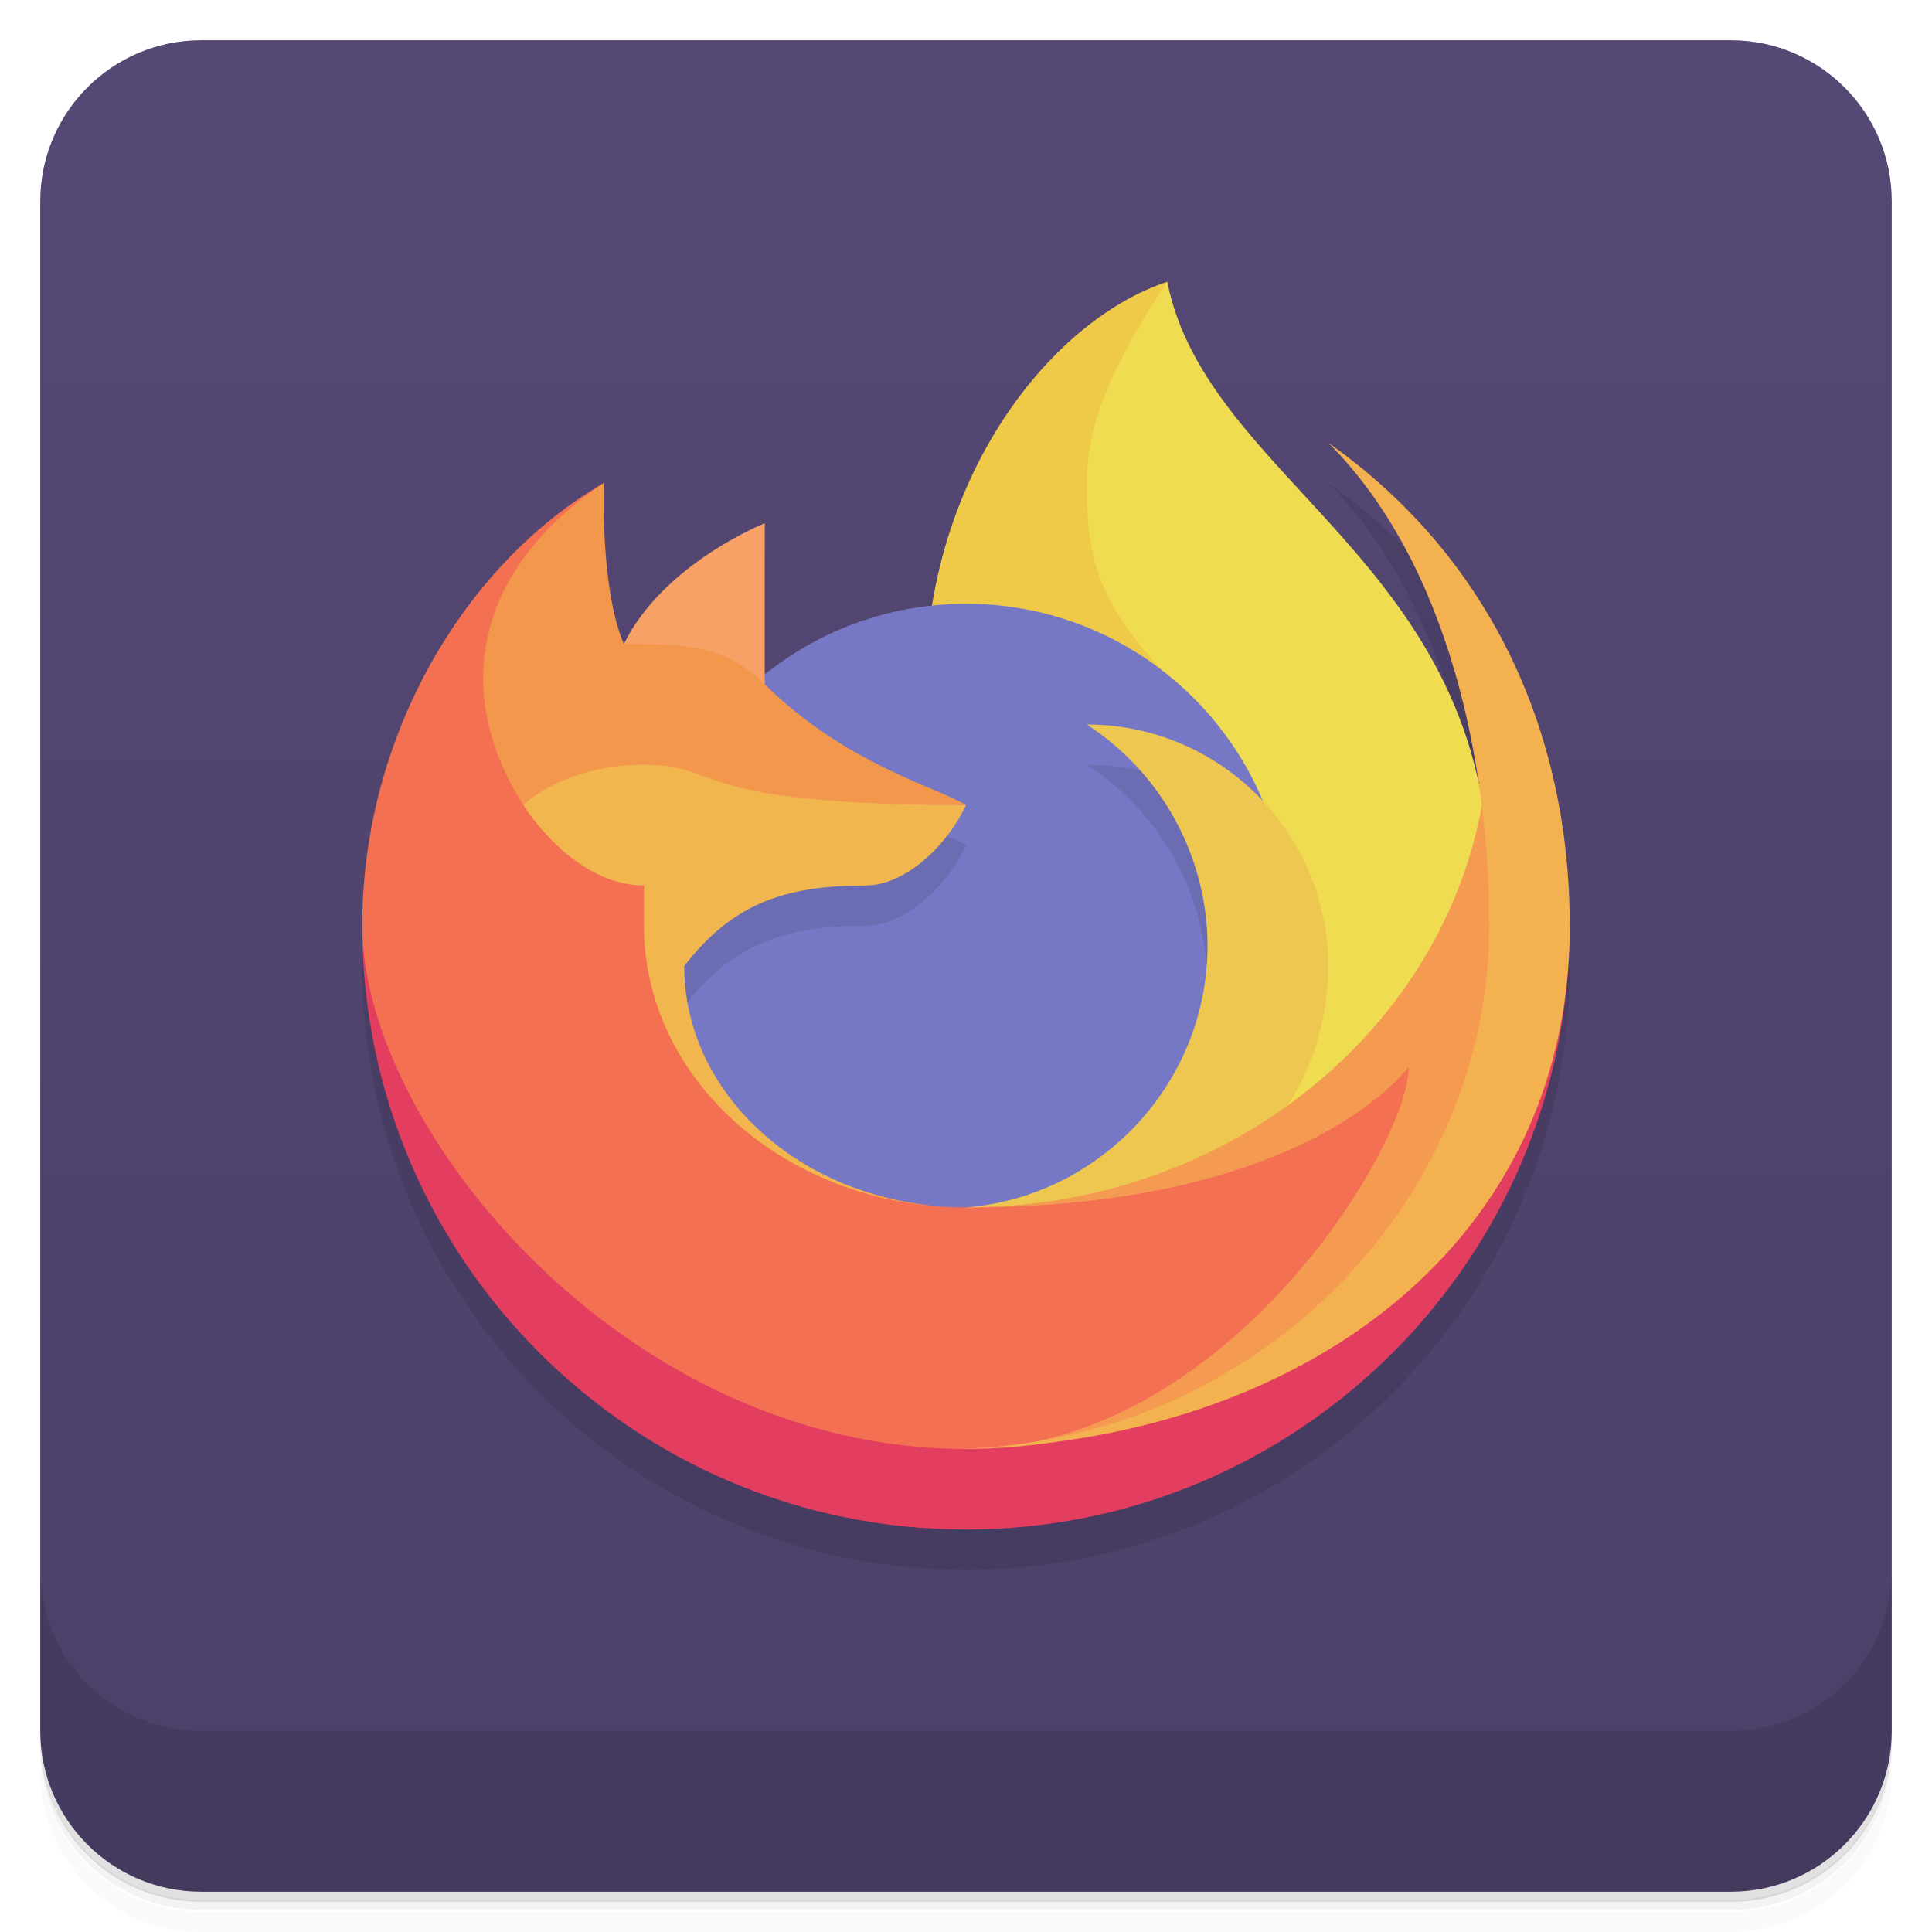
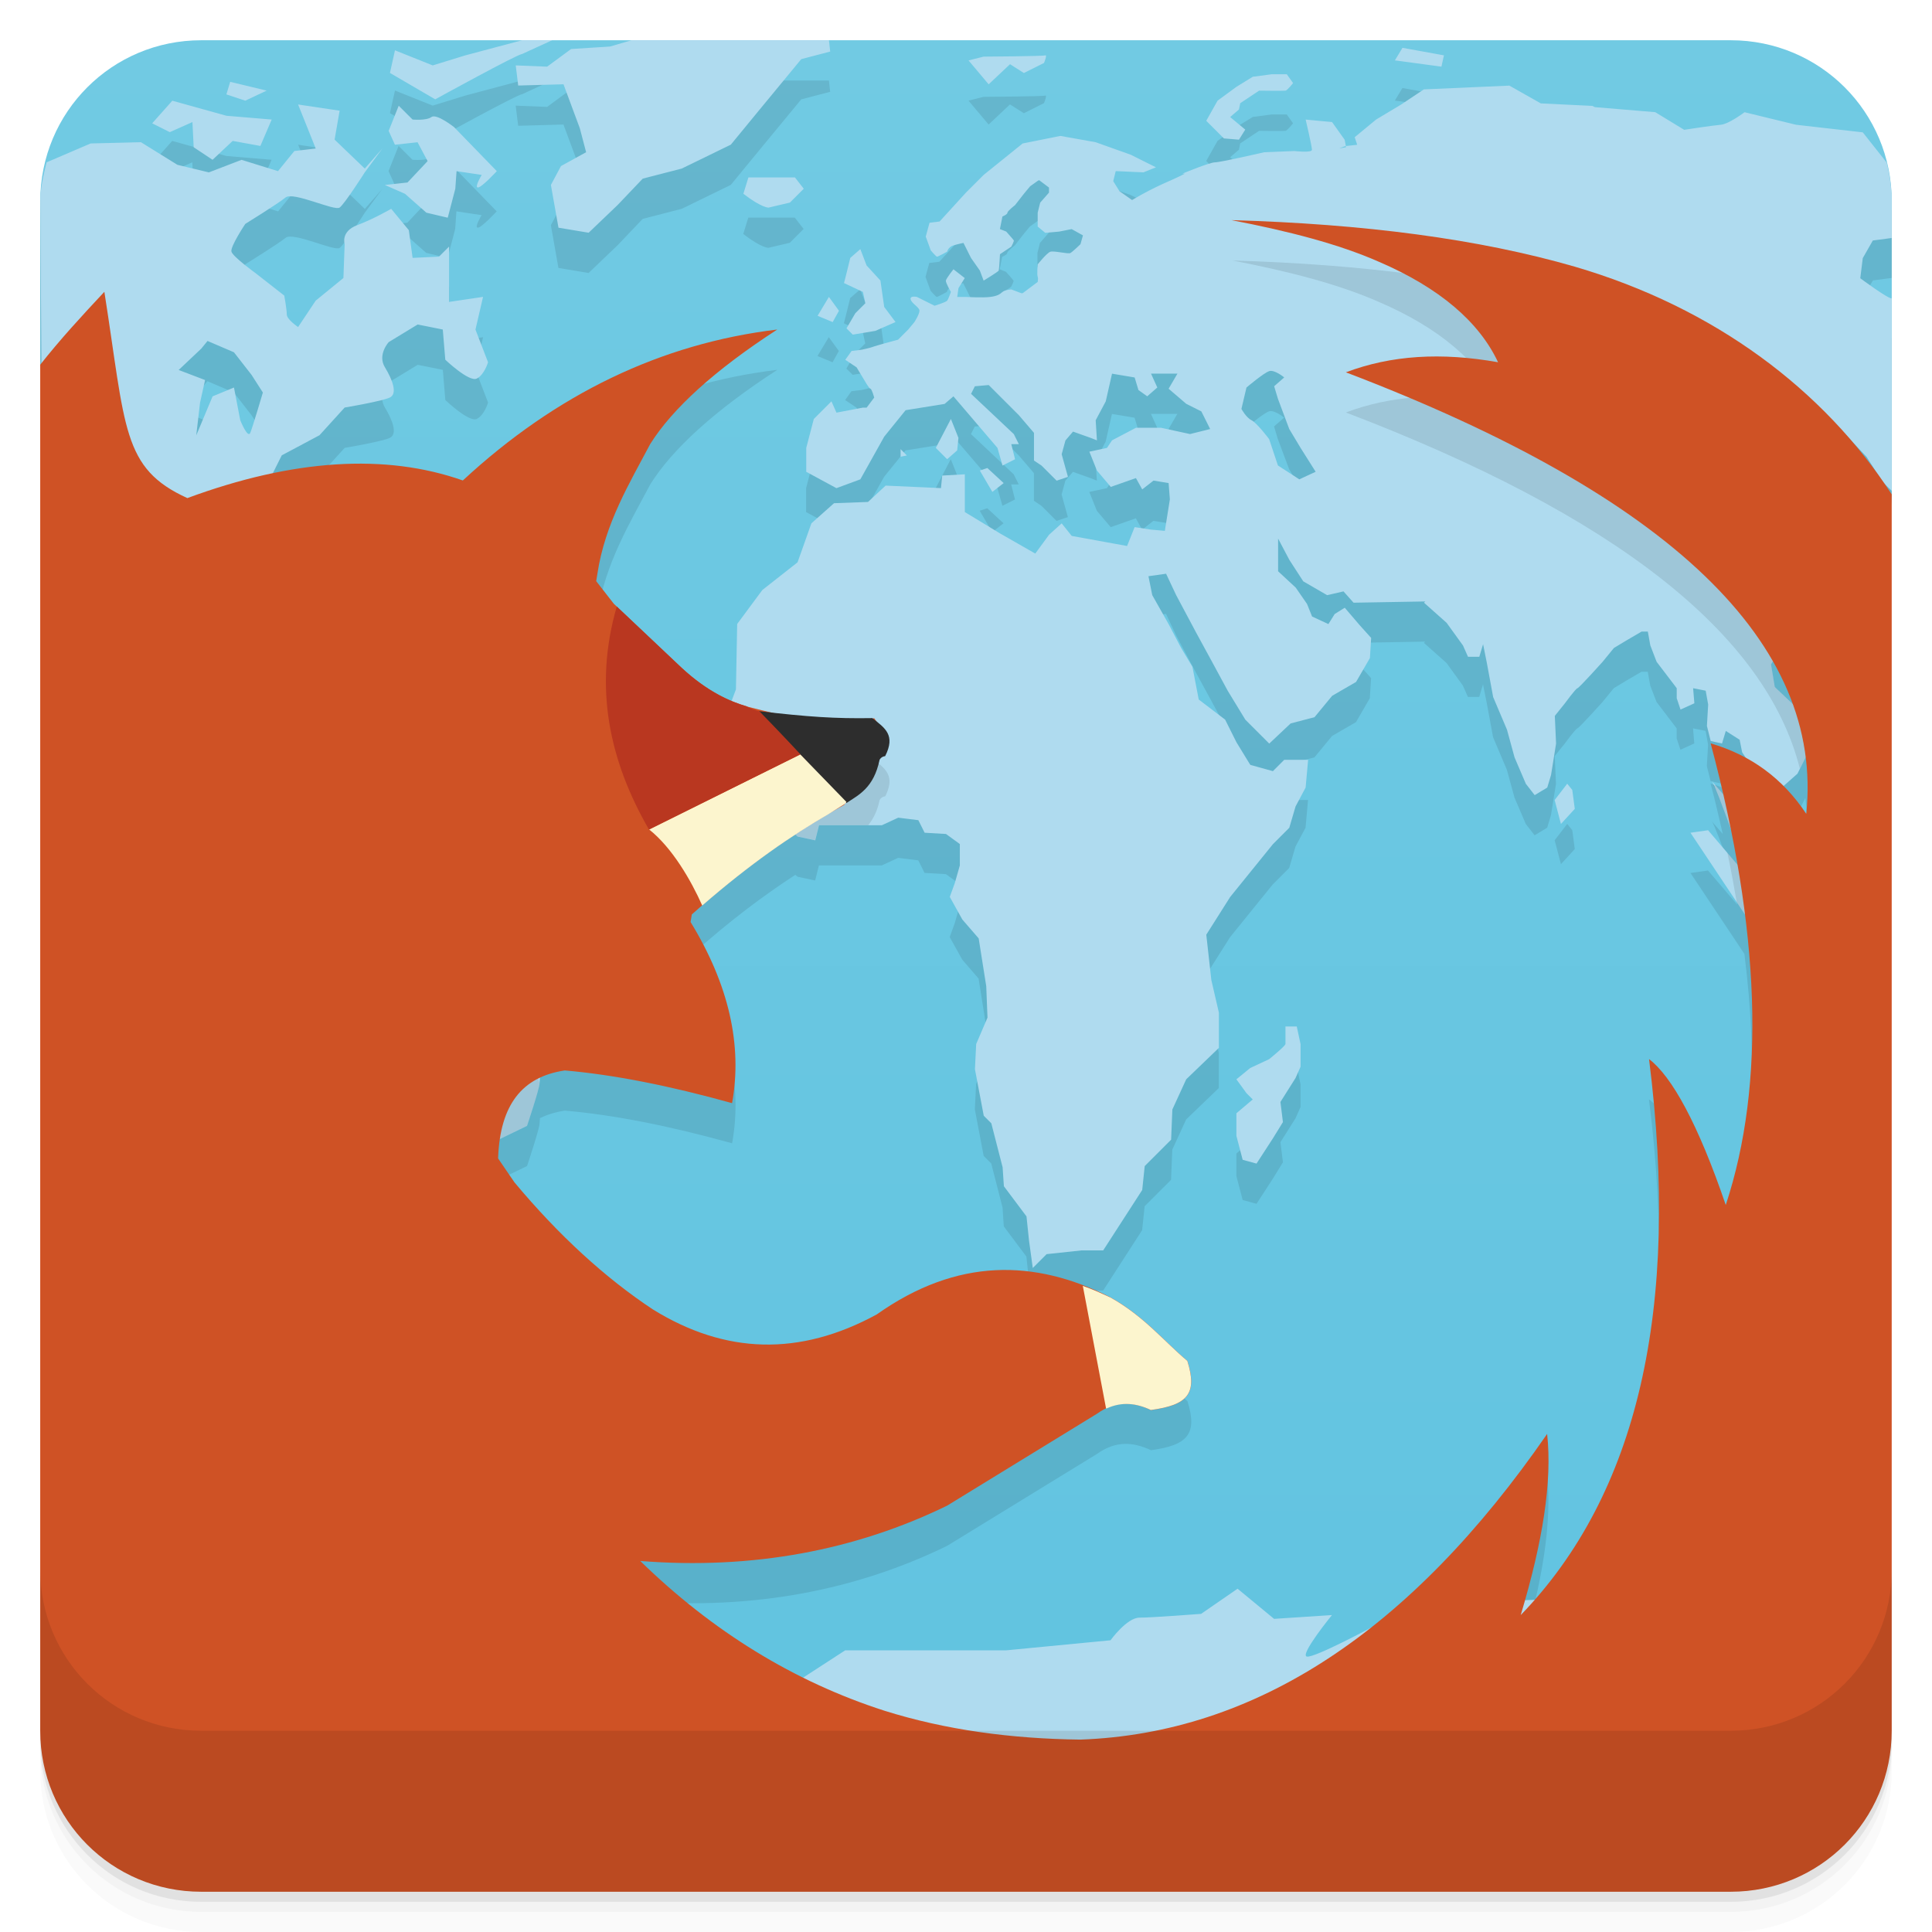
<svg xmlns="http://www.w3.org/2000/svg" version="1.1" viewBox="0 0 48 48">
  <defs>
-     <linearGradient id="bg" x2="0" y1="1" y2="47" gradientUnits="userSpaceOnUse">
-       <stop style="stop-color:#554875" offset="0" />
-       <stop style="stop-color:#4c4068" offset="1" />
+     <linearGradient id="bg" x1="1" x2="47" gradientTransform="rotate(-90 24 24)" gradientUnits="userSpaceOnUse">
+       <stop stop-color="#60c3e0" offset="0" />
+       <stop stop-color="#71cae3" offset="1" />
    </linearGradient>
  </defs>
-   <path d="m1 43v0.25c0 2.22 1.78 4 4 4h38c2.22 0 4-1.78 4-4v-0.25c0 2.22-1.78 4-4 4h-38c-2.22 0-4-1.78-4-4zm0 0.5v0.5c0 2.22 1.78 4 4 4h38c2.22 0 4-1.78 4-4v-0.5c0 2.22-1.78 4-4 4h-38c-2.22 0-4-1.78-4-4z" style="opacity:.02" />
-   <path d="m1 43.2v0.25c0 2.22 1.78 4 4 4h38c2.22 0 4-1.78 4-4v-0.25c0 2.22-1.78 4-4 4h-38c-2.22 0-4-1.78-4-4z" style="opacity:.05" />
-   <path d="m1 43v0.25c0 2.22 1.78 4 4 4h38c2.22 0 4-1.78 4-4v-0.25c0 2.22-1.78 4-4 4h-38c-2.22 0-4-1.78-4-4z" style="opacity:.1" />
-   <rect x="1" y="1" width="46" height="46" rx="4" style="fill:url(#bg)" />
-   <path d="m1 39v4c0 2.22 1.78 4 4 4h38c2.22 0 4-1.78 4-4v-4c0 2.22-1.78 4-4 4h-38c-2.22 0-4-1.78-4-4z" style="opacity:.1" />
-   <path d="m15.5 17c-0.59-1.36-0.5-4-0.5-4-3.45 2-6 6.28-6 11-1.27e-4 8.28 6.72 15 15 15s15-6.72 15-15c-1.31e-4 -4.87-2.02-9.19-6-12 2.11 2.11 3.22 5.22 3.7 8.26z" style="opacity:.1" />
-   <path d="m25 12 4-5c1 5 8 7 8 15v5l-14 4z" style="fill:#f0dc51" />
-   <path d="m23 17c0-5 3-9 6-10-1.32 2-2 3.48-2 5 0 2 0.33 3 2 4.8z" style="fill:#efca49" />
-   <path d="m32 23a8 8 0 0 1-8 8 8 8 0 0 1-8-8 8 8 0 0 1 8-8 8 8 0 0 1 8 8z" style="fill:#7778c5" />
-   <path d="m19 13s-2.52 1-3.5 3l1.5 1h2z" style="fill:#f7a166" />
-   <path d="m16 23 1 2c1.2-1.55 2.5-2 4.5-2 1 0 2.04-1 2.5-2-0.183-0.111-0.463-0.231-0.811-0.379zm11-4c1.86 1.2 3 3.29 3 5.5l1.86-3.02c-1.09-1.5-2.86-2.48-4.86-2.48z" style="opacity:.1" />
-   <path d="m27 18c1.86 1.2 3 3.29 3 5.5 4.86e-4 3.38-2.63 6.22-6 6.5l3 1 3.5-2c1.5-1 2.5-2.91 2.5-5 0-3.31-2.69-6-6-6z" style="fill:#eec750" />
-   <path d="m15 12c-3.45 2-6 6.28-6 11 0 6 5 14 15 14 6.4 0 12-10 12-12 0 0-5 5-12 5-2.27 0-4.41-0.986-5.76-2.36-1.12-1.15-2.13-2.73-1.94-4.64l0.699-3-3-2z" style="fill:#f37052" />
-   <path d="m37 18c0 6.63-5.82 12-13 12 8.53 0 11-3.5 11-3.5 0 2-4.6 9.5-11 9.5v1c8.28 0 14-9 14-14z" style="fill:#f59b51" />
-   <path d="m15 12c-3 2-3.9 5-2 8h11c-0.732-0.445-3-1.02-5-3-1-0.996-2-1-3.5-1-0.59-1.36-0.5-4-0.5-4z" style="fill:#f3974c" />
-   <path d="m37.5 23c0 7-6 13-13.5 13-8.5 0-15-8-15-13 0 8.28 6.72 15 15 15s15-6.72 15-15z" style="fill:#e33e5f" />
-   <path d="m16 19c-2 0-3 1-3 1s1.23 2 3 2v1c0 3.65 3.2 6.64 7.27 6.97-3.52-0.313-6.27-2.86-6.27-5.97 1.2-1.55 2.5-2 4.5-2 1 0 2.04-1 2.5-2-7 0-6-1-8-1z" style="fill:#f2b64e" />
-   <path d="m33 11c3 3 4 8 4 12 0 7-6 13-13.5 13 8.28 0 15.5-4.72 15.5-13-3.53e-4 -4.87-2.02-9.19-6-12z" style="fill:#f3b150" />
+   <path d="m5 1c-2.216 0-4 1.784-4 4v4.062l4 35.938 40-2 2-30.717v-7.283c0-2.216-1.784-4-4-4h-38z" style="fill:url(#bg)" />
+   <path d="m16 1.906-0.844 0.25-0.969 0.062-0.594 0.438-0.781-0.031 0.062 0.5 1.125-0.031 0.406 1.094 0.156 0.594-0.625 0.344-0.25 0.469 0.188 1.062 0.75 0.125 0.719-0.688 0.625-0.656 0.969-0.25 1.219-0.594 0.719-0.875 1.031-1.25 0.719-0.188-0.031-0.281h-1.125zm-2.219 0.062-0.812 0.031-1.406 0.375-0.812 0.25-0.938-0.375-0.125 0.562 1.125 0.656s2.045-1.125 2.156-1.125zm21.062 0.219-0.188 0.312 1.156 0.156 0.062-0.281zm-8.875 0.188c-0.056 0.022-1.531 0.031-1.531 0.031l-0.375 0.094 0.5 0.594 0.531-0.5 0.344 0.219 0.5-0.25s0.088-0.21 0.031-0.188zm5.625 0.469-0.469 0.062-0.406 0.25-0.469 0.344-0.281 0.5 0.438 0.438 0.375 0.031 0.156-0.25-0.375-0.312 0.219-0.188 0.031-0.156 0.469-0.312s0.608 0.008 0.656 0 0.188-0.188 0.188-0.188l-0.156-0.219zm-25.875 0.188-0.094 0.312 0.469 0.156 0.531-0.25zm20.062 4.969c0.682-0.731 5.331-3.639 2.34-2.031l-0.312-0.219-0.156-0.25 0.062-0.25 0.688 0.031 0.312-0.125-0.625-0.312-0.875-0.312-0.875-0.156-0.938 0.188-0.969 0.781-0.438 0.438-0.656 0.719-0.25 0.031-0.094 0.344 0.125 0.344s0.134 0.156 0.156 0.156 0.25-0.125 0.25-0.125 0.027-0.118 0.156-0.156c0.13-0.039 0.25-0.062 0.25-0.062l0.188 0.375 0.219 0.312 0.094 0.25s0.364-0.222 0.375-0.25 0.031-0.406 0.031-0.406l0.281-0.188s0.074-0.134 0.062-0.156-0.188-0.219-0.188-0.219l-0.156-0.062 0.062-0.312s0.125-0.05 0.125-0.094 0.188-0.188 0.188-0.188l0.219-0.281 0.156-0.188 0.219-0.156 0.25 0.188v0.125l-0.219 0.25-0.062 0.25v0.344l0.188 0.156 0.344-0.031 0.312-0.062 0.281 0.156-0.062 0.219s-0.194 0.188-0.25 0.219-0.412-0.062-0.5-0.031-0.312 0.312-0.312 0.312-0.024 0.25 0 0.312c0.009 0.025 0.009 0.064 0 0.125l-0.373 0.281h-0.031l-0.25-0.094s-0.155 0.008-0.219 0.062c-0.064 0.055-0.121 0.102-0.312 0.125s-0.562 0-0.594 0h-0.219l0.031-0.219 0.156-0.25-0.281-0.219s-0.18 0.227-0.188 0.281c-8e-3 0.055 0.125 0.281 0.125 0.281s-0.062 0.18-0.094 0.219c-0.032 0.039-0.312 0.125-0.312 0.125l-0.438-0.219s-0.18-0.039-0.156 0.062 0.219 0.195 0.219 0.281-0.125 0.281-0.125 0.281l-0.156 0.188-0.25 0.25-0.344 0.094s-0.249 0.07-0.312 0.094c-0.064 0.023-0.25 0.062-0.25 0.062l-0.25 0.031-0.156 0.219 0.281 0.188 0.188 0.312s0.124 0.219 0.156 0.219 0.094 0.219 0.094 0.219l-0.188 0.25h-0.094l-0.656 0.125-0.125-0.281-0.438 0.438-0.188 0.719v0.594l0.75 0.406 0.594-0.219 0.594-1.062 0.531-0.656 0.969-0.156 0.219-0.188 1.096 1.281 0.125 0.438 0.312-0.156-0.094-0.375h0.188l-0.125-0.25-1.062-1 0.094-0.188 0.344-0.031 0.75 0.75 0.375 0.438v0.688l0.188 0.125 0.375 0.375 0.281-0.094-0.156-0.562 0.094-0.344 0.188-0.219 0.438 0.156 0.156 0.062-0.031-0.5 0.25-0.469 0.156-0.688 0.562 0.094 0.094 0.312 0.219 0.156 0.25-0.219-0.156-0.344h0.656l-0.219 0.375 0.438 0.375 0.375 0.188 0.219 0.438-0.5 0.125-0.719-0.156h-0.625l-0.594 0.312-0.125 0.188-0.438 0.094 0.188 0.469 0.344 0.406 0.625-0.219 0.156 0.281 0.281-0.219 0.375 0.062 0.031 0.406-0.125 0.781-0.344-0.031-0.406-0.062-0.188 0.469-1.375-0.25-0.25-0.312-0.312 0.281-0.344 0.469-0.875-0.5-0.875-0.531v-0.938l-0.562 0.031-0.031 0.312-1.375-0.062-3.062 2.594-0.625 0.844-0.031 1.625-0.107 0.285c-0.357-0.15-0.775-0.391-1.236-0.818l-1.688-1.594-0.438-0.562 0.031-0.188c0.188-1.25 0.809-2.265 1.312-3.219 0.548-0.874 1.6-1.836 3.156-2.844-2.885 0.346-5.491 1.601-7.812 3.75-1.385-0.488-2.968-0.542-4.725-0.176l0.225-0.447 0.938-0.5 0.625-0.688s0.934-0.156 1.125-0.25 0.066-0.438-0.125-0.75 0.094-0.625 0.094-0.625l0.719-0.438 0.625 0.125 0.062 0.75s0.59 0.562 0.781 0.469 0.281-0.406 0.281-0.406l-0.312-0.812 0.188-0.812-0.844 0.125v-1.375l-0.25 0.25-0.656 0.031-0.094-0.688-0.438-0.531s-0.429 0.25-0.844 0.406-0.312 0.469-0.312 0.469l-0.031 0.844-0.688 0.562-0.438 0.656s-0.281-0.188-0.281-0.312-0.062-0.469-0.062-0.469l-0.719-0.562s-0.562-0.406-0.594-0.531 0.344-0.688 0.344-0.688 0.809-0.5 1-0.656 1.216 0.344 1.344 0.25c0.128-0.094 0.625-0.875 0.625-0.875l0.438-0.594-0.438 0.5-0.75-0.719 0.125-0.719-1.031-0.156 0.438 1.094-0.531 0.062-0.406 0.5-0.906-0.281-0.812 0.312-0.781-0.188-0.906-0.562-1.25 0.031-1.094 0.469-0.152-0.061c-7.34e-5 0.01-0.004 0.019-0.004 0.029v4.062l4 35.938 10.904-5.221c2.806 0.222 5.367-0.273 7.625-1.375l3.719-2.281c0.469-0.336 0.904-0.301 1.344-0.094 0.909-0.124 1.163-0.399 0.906-1.219-0.578-0.484-1.088-1.129-1.938-1.594-1.853-0.929-3.776-0.98-5.781 0.438-1.922 1.047-3.764 0.987-5.562-0.125-1.181-0.781-2.341-1.842-3.438-3.156l-0.406-0.594v-0.031c0.007-0.16 0.022-0.311 0.043-0.453l0.674-0.326s0.312-0.93 0.312-1.062c0-0.011 0.007-0.101 0.008-0.129 0.183-0.087 0.386-0.151 0.619-0.186 1.21 0.104 2.595 0.378 4.156 0.812 0.262-1.442-0.083-2.949-1.031-4.5l0.031-0.188c0.955-0.853 1.791-1.474 2.57-1.982l0.055 0.047 0.438 0.094 0.094-0.375h1.562l0.406-0.188 0.5 0.062 0.156 0.312 0.531 0.031 0.344 0.25v0.531l-0.125 0.438-0.125 0.344 0.312 0.562 0.406 0.469 0.188 1.188 0.031 0.781-0.281 0.656-0.031 0.625 0.219 1.156 0.188 0.188 0.281 1.094 0.031 0.469 0.562 0.75 0.062 0.594 0.094 0.688 0.344-0.344 0.875-0.094h0.531l0.969-1.5 0.062-0.594 0.656-0.656 0.031-0.75 0.344-0.75 0.812-0.781v-0.875l-0.188-0.812-0.125-1.125 0.594-0.938 1.062-1.312 0.406-0.406 0.156-0.531 0.25-0.469 0.062-0.688h-0.594l-0.281 0.281-0.562-0.156-0.344-0.562-0.281-0.562-0.656-0.5-0.156-0.812-0.281-0.469-0.312-0.594-0.406-0.719-0.094-0.469 0.438-0.062 0.25 0.531 0.5 0.938 0.375 0.688 0.406 0.75 0.438 0.719 0.594 0.594 0.531-0.5 0.594-0.156 0.438-0.531 0.594-0.344 0.344-0.594 0.031-0.5-0.281-0.312-0.375-0.438-0.25 0.156-0.156 0.25-0.406-0.188-0.125-0.312-0.281-0.406-0.438-0.406v-0.812l0.281 0.531 0.344 0.531 0.594 0.344 0.406-0.094 0.25 0.281 1.781-0.031-0.031 0.031 0.562 0.5 0.406 0.562 0.125 0.281h0.281l0.094-0.312 0.094 0.469 0.156 0.844 0.344 0.812 0.188 0.688 0.281 0.656 0.219 0.281 0.312-0.188 0.094-0.312 0.125-0.781-0.031-0.688 0.25-0.312s0.265-0.363 0.312-0.375 0.625-0.656 0.625-0.656l0.281-0.344 0.312-0.188 0.375-0.219h0.156l0.062 0.344 0.156 0.406 0.5 0.656v0.25l0.094 0.281 0.344-0.156-0.031-0.375 0.312 0.062 0.062 0.344-0.031 0.531 0.094 0.375 0.281 0.062 0.094-0.312 0.344 0.219 0.062 0.312 0.105 0.158c-0.277-0.152-0.567-0.286-0.887-0.379 0.114 0.427 0.208 0.839 0.303 1.252l-0.271-0.312c0.055 0.065 0.254 0.607 0.451 1.135 0.064 0.315 0.125 0.626 0.178 0.932l-0.725-0.848-0.436 0.062 1.34 2.01c0.353 2.778 0.21 5.192-0.465 7.238-0.687-2.016-1.343-3.2-1.906-3.625 0.785 6.22-0.293 10.818-3.188 13.812 0.548-1.828 0.785-3.319 0.656-4.5-2.657 3.847-5.596 6.217-8.824 7.146l15.389-0.77 1.941-29.803c-0.323-0.485-0.689-0.947-1.082-1.391 0.005 0.005 0.011 4.23e-4 0.016 0.006 0.203 0.215 0.5 0.531 0.5 0.531s0.356 0.559 0.406 0.625c0.018 0.023 0.094 0.097 0.164 0.164l0.055-0.85v-3.877c-0.085 0.017-0.781-0.5-0.781-0.5l0.062-0.5 0.25-0.438 0.469-0.062v-1.688s-21.223 2.781-21.219 2.781zm-21.502-4.5-0.5 0.562 0.438 0.219 0.562-0.25 0.031 0.625 0.469 0.312 0.5-0.469 0.688 0.125 0.281-0.656-1.125-0.094zm5.625 0.125-0.25 0.625 0.156 0.344 0.562-0.062 0.25 0.469-0.5 0.531-0.562 0.062 0.5 0.219 0.531 0.469 0.531 0.125 0.188-0.719 0.031-0.438 0.625 0.094s-0.189 0.312-0.094 0.312 0.469-0.406 0.469-0.406l-1.062-1.094s-0.435-0.344-0.562-0.25-0.469 0.062-0.469 0.062zm8.688 1.781-0.125 0.406c0.454 0.351 0.625 0.344 0.625 0.344l0.531-0.125 0.344-0.344-0.219-0.281h-0.719zm2.781 1.781-0.25 0.219c-0.072 0.305-0.156 0.625-0.156 0.625l0.469 0.219 0.062 0.281-0.25 0.25-0.219 0.375 0.156 0.156 0.562-0.094 0.5-0.219-0.281-0.375-0.094-0.656-0.344-0.375zm-0.781 1.188-0.281 0.469 0.375 0.156 0.156-0.281zm-15.438 1.094 0.656 0.281 0.438 0.562 0.281 0.438s-0.249 0.844-0.312 1-0.25-0.312-0.25-0.312l-0.156-0.812-0.531 0.219-0.406 0.969 0.094-0.812 0.125-0.562-0.656-0.25 0.562-0.531zm26.375 0.75c0.135-0.044 0.375 0.156 0.375 0.156l-0.25 0.219 0.094 0.312 0.281 0.75 0.281 0.469 0.375 0.594-0.406 0.188-0.531-0.344-0.219-0.656s-0.302-0.402-0.438-0.469-0.25-0.281-0.25-0.281l0.125-0.531s0.427-0.362 0.562-0.406zm-7.906 1.188-0.375 0.719 0.281 0.281 0.25-0.219 0.031-0.312zm0.906 1.219-0.188 0.062 0.312 0.531 0.281-0.219zm19.518 4.799c0.195 0.342 0.344 0.692 0.473 1.043l-0.426-0.404-0.094-0.562zm0.807 2.398c0.057 0.458 0.071 0.922 0.021 1.395-0.171-0.258-0.365-0.482-0.57-0.688l0.352-0.311zm-5.916 0.646-0.312 0.406 0.156 0.594 0.344-0.375-0.062-0.469zm-7 6.031v0.438c-0.023 0.066-0.406 0.375-0.406 0.375l-0.469 0.219-0.344 0.281 0.25 0.344 0.156 0.156-0.406 0.344v0.562l0.156 0.594 0.344 0.094 0.406-0.625 0.25-0.406-0.062-0.5 0.375-0.594 0.125-0.281v-0.562l-0.094-0.438z" style="opacity:.1" />
+   <path d="m15.372 15.878c-0.672 2.1-0.252 3.992 0.751 5.731l3.764-1.867c-0.499-0.538-1.018-1.067-1.018-1.067-0.385-0.104-0.879-0.42-1.482-0.978l-1.541-1.462z" style="opacity:.1" />
+   <path d="m12.969 1-1.406 0.375-0.812 0.25-0.938-0.375-0.125 0.562 1.125 0.656s2.045-1.125 2.156-1.125l0.75-0.344zm2.719 0-0.531 0.156-0.969 0.062-0.594 0.438-0.781-0.031 0.062 0.5 1.125-0.031 0.406 1.094 0.156 0.594-0.625 0.344-0.25 0.469 0.188 1.062 0.75 0.125 0.719-0.688 0.625-0.656 0.969-0.25 1.219-0.594 0.719-0.875 1.031-1.25 0.719-0.188-0.031-0.281zm19.156 0.188-0.188 0.312 1.156 0.156 0.062-0.281zm-8.875 0.188c-0.056 0.022-1.531 0.031-1.531 0.031l-0.375 0.094 0.5 0.594 0.531-0.5 0.344 0.219 0.5-0.25s0.088-0.21 0.031-0.188zm5.625 0.469-0.469 0.062-0.406 0.25-0.469 0.344-0.281 0.5 0.438 0.438 0.375 0.031 0.156-0.25-0.375-0.312 0.219-0.188 0.031-0.156 0.469-0.312s0.608 0.008 0.656 0 0.188-0.188 0.188-0.188l-0.156-0.219zm-25.875 0.188-0.094 0.312 0.469 0.156 0.531-0.25zm31.781 0.094-2.125 0.094-0.562 0.375-0.625 0.375-0.531 0.438 0.062 0.188-0.281 0.031v0.031l-0.166 0.027c0.056-0.018 0.107-0.044 0.166-0.059l-0.031-0.156-0.312-0.438-0.656-0.062s0.156 0.667 0.156 0.75-0.438 0.031-0.438 0.031l-0.75 0.031s-1.083 0.25-1.219 0.25c-0.13 0-0.763 0.261-0.812 0.281h0.062c-0.359 0.189-0.688 0.284-1.312 0.656l-0.312-0.219-0.156-0.25 0.062-0.25 0.688 0.031 0.312-0.125-0.625-0.312-0.875-0.312-0.875-0.156-0.938 0.188-0.969 0.781-0.438 0.438-0.656 0.719-0.25 0.031-0.094 0.344 0.125 0.344s0.134 0.156 0.156 0.156 0.25-0.125 0.25-0.125 0.027-0.118 0.156-0.156c0.13-0.039 0.25-0.062 0.25-0.062l0.188 0.375 0.219 0.312 0.094 0.25s0.364-0.222 0.375-0.25 0.031-0.406 0.031-0.406l0.281-0.188s0.074-0.134 0.062-0.156-0.188-0.219-0.188-0.219l-0.156-0.062 0.062-0.312s0.125-0.05 0.125-0.094 0.188-0.188 0.188-0.188l0.219-0.281 0.156-0.188 0.219-0.156 0.25 0.188v0.125l-0.219 0.25-0.062 0.25v0.344l0.188 0.156 0.344-0.031 0.312-0.062 0.281 0.156-0.062 0.219s-0.194 0.188-0.25 0.219-0.412-0.062-0.5-0.031-0.312 0.312-0.312 0.312-0.024 0.25 0 0.312c0.009 0.025 0.009 0.064 0 0.125l-0.375 0.281h-0.031l-0.25-0.094s-0.155 0.008-0.219 0.062c-0.064 0.055-0.121 0.102-0.312 0.125s-0.562 0-0.594 0h-0.219l0.031-0.219 0.156-0.25-0.281-0.219s-0.18 0.227-0.188 0.281c-8e-3 0.055 0.125 0.281 0.125 0.281s-0.062 0.18-0.094 0.219c-0.032 0.039-0.312 0.125-0.312 0.125l-0.438-0.219s-0.18-0.039-0.156 0.062 0.219 0.195 0.219 0.281-0.125 0.281-0.125 0.281l-0.156 0.188-0.25 0.25-0.344 0.094s-0.249 0.07-0.312 0.094c-0.064 0.023-0.25 0.062-0.25 0.062l-0.25 0.031-0.156 0.219 0.281 0.188 0.188 0.312s0.124 0.219 0.156 0.219 0.094 0.219 0.094 0.219l-0.188 0.25h-0.094l-0.656 0.125-0.125-0.281-0.438 0.438-0.188 0.719v0.594l0.75 0.406 0.594-0.219 0.594-1.062 0.531-0.656 0.969-0.156 0.219-0.188 1.094 1.281 0.125 0.438 0.312-0.156-0.094-0.375h0.188l-0.125-0.25-1.062-1 0.094-0.188 0.344-0.031 0.75 0.75 0.375 0.438v0.688l0.188 0.125 0.375 0.375 0.281-0.094-0.156-0.562 0.094-0.344 0.188-0.219 0.438 0.156 0.156 0.062-0.031-0.5 0.25-0.469 0.156-0.688 0.562 0.094 0.094 0.312 0.219 0.156 0.25-0.219-0.156-0.344h0.656l-0.219 0.375 0.438 0.375 0.375 0.188 0.219 0.438-0.5 0.125-0.719-0.156h-0.625l-0.594 0.312-0.125 0.188-0.438 0.094 0.188 0.469 0.344 0.406 0.625-0.219 0.156 0.281 0.281-0.219 0.375 0.062 0.031 0.406-0.125 0.781-0.344-0.031-0.406-0.062-0.188 0.469-1.375-0.25-0.25-0.312-0.312 0.281-0.344 0.469-0.875-0.5-0.875-0.531v-0.938l-0.562 0.031-0.031 0.312-1.375-0.062-0.438 0.406-0.844 0.031-0.562 0.5-0.344 0.969-0.875 0.688-0.625 0.844-0.031 1.625-0.188 0.5-0.062 0.594 0.375 0.656 0.219 0.625 0.75 0.906 0.438 0.375 0.438 0.094 0.094-0.375h1.562l0.406-0.188 0.5 0.062 0.156 0.312 0.531 0.031 0.344 0.25v0.531l-0.125 0.438-0.125 0.344 0.312 0.562 0.406 0.469 0.188 1.188 0.031 0.781-0.281 0.656-0.031 0.625 0.219 1.156 0.188 0.188 0.281 1.094 0.031 0.469 0.562 0.75 0.062 0.594 0.094 0.688 0.344-0.344 0.875-0.094h0.531l0.969-1.5 0.062-0.594 0.656-0.656 0.031-0.75 0.344-0.75 0.812-0.781v-0.875l-0.188-0.812-0.125-1.125 0.594-0.938 1.062-1.312 0.406-0.406 0.156-0.531 0.25-0.469 0.062-0.688h-0.594l-0.281 0.281-0.562-0.156-0.344-0.562-0.281-0.562-0.656-0.5-0.156-0.812-0.281-0.469-0.312-0.594-0.406-0.719-0.094-0.469 0.438-0.062 0.25 0.531 0.5 0.938 0.375 0.688 0.406 0.75 0.438 0.719 0.594 0.594 0.531-0.5 0.594-0.156 0.438-0.531 0.594-0.344 0.344-0.594 0.031-0.5-0.281-0.312-0.375-0.438-0.25 0.156-0.156 0.25-0.406-0.188-0.125-0.312-0.281-0.406-0.438-0.406v-0.812l0.281 0.531 0.344 0.531 0.594 0.344 0.406-0.094 0.25 0.281 1.781-0.031-0.031 0.031 0.562 0.5 0.406 0.562 0.125 0.281h0.281l0.094-0.312 0.094 0.469 0.156 0.844 0.344 0.812 0.188 0.688 0.281 0.656 0.219 0.281 0.312-0.188 0.094-0.312 0.125-0.781-0.031-0.688 0.25-0.312s0.265-0.363 0.312-0.375 0.625-0.656 0.625-0.656l0.281-0.344 0.312-0.188 0.375-0.219h0.156l0.062 0.344 0.156 0.406 0.5 0.656v0.25l0.094 0.281 0.344-0.156-0.031-0.375 0.312 0.062 0.062 0.344-0.031 0.531 0.094 0.375 0.281 0.062 0.094-0.312 0.344 0.219 0.062 0.312 0.312 0.469 0.312 0.344 0.219 0.188 0.531-0.469 0.219-0.438-0.094-0.5-0.094-0.656-0.594-0.562-0.094-0.562 0.25-0.406s0.16-0.322 0.312-0.156 0.224 0.193 0.156 0.375-0.188 0.594-0.188 0.594l0.375 0.156 0.156-0.531-0.156-0.375 0.375-0.156 0.688-0.344 0.438-0.531 0.344-0.812-0.031-0.594-0.344-0.781-0.688-0.812-0.438-0.406-0.219-0.625 0.406-0.094s0.235-0.403 0.438-0.188 0.5 0.531 0.5 0.531 0.356 0.559 0.406 0.625c0.024 0.031 0.122 0.125 0.219 0.219v-4.781c-0.085 0.017-0.781-0.5-0.781-0.5l0.062-0.5 0.25-0.438 0.469-0.062v-0.906c0-0.333-0.049-0.66-0.125-0.969l-0.594-0.75-1.656-0.188-1.281-0.312s-0.391 0.296-0.594 0.312c-0.203 0.017-0.906 0.125-0.906 0.125l-0.719-0.438-1.5-0.125-0.062-0.031-1.281-0.062zm-33.219 0.375-0.5 0.562 0.438 0.219 0.562-0.25 0.031 0.625 0.469 0.312 0.5-0.469 0.688 0.125 0.281-0.656-1.125-0.094zm3.125 0.094 0.438 1.094-0.531 0.062-0.406 0.5-0.906-0.281-0.812 0.312-0.781-0.188-0.906-0.562-1.25 0.031-1.094 0.469c-0.077 0.312-0.156 0.632-0.156 0.969 3e-4 -5e-5 0.062 9.562 0.062 9.562l0.719-0.5 0.562-0.188h0.812l1.125-0.25 0.406 0.531-0.062 0.625 0.469 0.406 0.062-0.438s-0.03-0.719-0.094-0.906 0.562-0.625 0.562-0.625l0.5-0.625 0.594-0.719 0.281-0.562 0.938-0.5 0.625-0.688s0.934-0.156 1.125-0.25 0.066-0.438-0.125-0.75 0.094-0.625 0.094-0.625l0.719-0.438 0.625 0.125 0.062 0.75s0.59 0.562 0.781 0.469 0.281-0.406 0.281-0.406l-0.312-0.812 0.188-0.812-0.844 0.125v-1.375l-0.25 0.25-0.656 0.031-0.094-0.688-0.438-0.531s-0.429 0.25-0.844 0.406-0.312 0.469-0.312 0.469l-0.031 0.844-0.688 0.562-0.438 0.656s-0.281-0.188-0.281-0.312-0.062-0.469-0.062-0.469l-0.719-0.562s-0.562-0.406-0.594-0.531 0.344-0.688 0.344-0.688 0.809-0.5 1-0.656 1.216 0.344 1.344 0.25c0.128-0.094 0.625-0.875 0.625-0.875l0.438-0.594-0.438 0.5-0.75-0.719 0.125-0.719zm2.5 0.031-0.25 0.625 0.156 0.344 0.562-0.062 0.25 0.469-0.5 0.531-0.562 0.062 0.5 0.219 0.531 0.469 0.531 0.125 0.188-0.719 0.031-0.438 0.625 0.094s-0.189 0.312-0.094 0.312 0.469-0.406 0.469-0.406l-1.062-1.094s-0.435-0.344-0.562-0.25-0.469 0.062-0.469 0.062zm8.688 1.781-0.125 0.406c0.454 0.351 0.625 0.344 0.625 0.344l0.531-0.125 0.344-0.344-0.219-0.281h-0.719zm2.781 1.781-0.25 0.219c-0.072 0.305-0.156 0.625-0.156 0.625l0.469 0.219 0.062 0.281-0.25 0.25-0.219 0.375 0.156 0.156 0.562-0.094 0.5-0.219-0.281-0.375-0.094-0.656-0.344-0.375zm-0.781 1.188-0.281 0.469 0.375 0.156 0.156-0.281zm-15.438 1.094 0.656 0.281 0.438 0.562 0.281 0.438s-0.249 0.844-0.312 1-0.25-0.312-0.25-0.312l-0.156-0.812-0.531 0.219-0.406 0.969 0.094-0.812 0.125-0.562-0.656-0.25 0.562-0.531zm26.375 0.75c0.135-0.044 0.375 0.156 0.375 0.156l-0.25 0.219 0.094 0.312 0.281 0.75 0.281 0.469 0.375 0.594-0.406 0.188-0.531-0.344-0.219-0.656s-0.302-0.402-0.438-0.469-0.25-0.281-0.25-0.281l0.125-0.531s0.427-0.362 0.562-0.406zm-7.906 1.188-0.375 0.719 0.281 0.281 0.25-0.219 0.031-0.312zm-1.25 0.75v0.188l0.156-0.031zm2.156 0.469-0.188 0.062 0.312 0.531 0.281-0.219zm-17.988 7.258c-3.348 0.227-1.103 8.487 5.113 10.648l0.469-1.094 0.969-0.469s0.312-0.93 0.312-1.062 0.094-1.531 0.094-1.531l0.75-1.031c-3.446-3.825-5.867-5.333-7.365-5.457-0.12-0.01-0.234-0.011-0.342-0.004zm35.988 0.523c0.113 0.133 0.816 2.219 0.906 2.219s0.625 0.062 0.625 0.062l-0.281-0.844zm-3.594 0.062-0.312 0.406 0.156 0.594 0.344-0.375-0.062-0.469zm3.5 1.156-0.438 0.062 2 3 0.531 0.594 1.312 0.062 0.812 0.25-0.875-0.625-1.25-0.344-0.312-1.156-0.688-0.562zm-10.5 4.875v0.438c-0.023 0.066-0.406 0.375-0.406 0.375l-0.469 0.219-0.344 0.281 0.25 0.344 0.156 0.156-0.406 0.344v0.562l0.156 0.594 0.344 0.094 0.406-0.625 0.25-0.406-0.062-0.5 0.375-0.594 0.125-0.281v-0.562l-0.094-0.438zm-1.19 13.969-0.906 0.625s-1.216 0.094-1.531 0.094-0.719 0.562-0.719 0.562l-2.592 0.25h-4l-1.252 0.812-0.281 0.031 0.533 3.156 15 0.453 5.498-5.797-3.312 0.125-3.062 0.625s-1.476 0.794-1.656 0.75c-0.18-0.044 0.625-1.031 0.625-1.031l-1.438 0.094z" style="fill:#afdbef" />
+   <path d="m30.594 6.467v0.002c4e-3 1.151e-4 0.008-1.159e-4 0.012 0-0.004-8.018e-4 -0.008-0.001-0.012-0.002zm0.012 0.002c1.432 0.276 2.659 0.596 3.644 1.029 1.522 0.652 2.504 1.507 2.969 2.5-1.413-0.252-2.655-0.175-3.781 0.25 6.691 2.551 10.439 5.505 11.279 8.85l0.158-0.316-0.094-0.5-0.094-0.656-0.594-0.562-0.094-0.562 0.25-0.406s0.16-0.322 0.312-0.156 0.224 0.193 0.156 0.375-0.188 0.594-0.188 0.594l0.375 0.156 0.156-0.531c2.22-2.126 1.056-2.691-0.031-5.438l0.119-0.027c-1.584-1.528-3.61-2.734-6.025-3.441-2.388-0.691-5.244-1.062-8.52-1.156zm-12.477 11.92 0.277 0.486 0.219 0.625 0.75 0.906 0.438 0.375 0.438 0.094 0.094-0.375h1.227c0.117-0.148 0.222-0.334 0.283-0.627 0.03-0.049 0.07-0.08 0.139-0.09 0.231-0.458 0.047-0.65-0.219-0.859-0.027-0.037-0.023-0.037-0.055-0.082-0.013 0.003-0.026 3e-3 -0.039 0.006-0.004-0.003-0.006-0.005-0.01-0.008-0.834 0.013-1.505-0.032-2.523-0.145-0.194-0.046-0.386-0.093-0.553-0.135-0.138-0.039-0.297-0.099-0.465-0.172zm-7.129 12.736 0.656-1.594 0.469-1.094 0.969-0.469s0.312-0.93 0.312-1.062c-5.559-18.438-13.114 5.557-2.406 4.219zm31.564-11.633c0.149 0.261 0.786 2.133 0.873 2.133 0.09 0 0.625 0.062 0.625 0.062l-0.281-0.844-1.156-1.328c-0.021-0.007-0.039-0.017-0.061-0.023zm0.352 1.693c0.09 0.418 0.162 0.822 0.232 1.225l0.852 1.277 0.531 0.594 1.312 0.062 0.812 0.25-0.875-0.625-1.25-0.344-0.312-1.156-0.688-0.562z" style="opacity:.1" />
+   <path d="m30.594 5.469c1.438 0.277 2.668 0.597 3.656 1.031 1.522 0.652 2.504 1.507 2.969 2.5-1.413-0.252-2.655-0.175-3.781 0.25 8.072 3.078 11.877 6.74 11.438 10.969-0.588-0.884-1.377-1.458-2.375-1.75 1.235 4.639 1.373 8.445 0.375 11.469-0.687-2.016-1.343-3.2-1.906-3.625 0.785 6.22-0.293 10.819-3.188 13.813 0.548-1.828 0.785-3.319 0.656-4.5-3.399 4.92-7.256 7.436-11.594 7.594-1.714-0.02-3.353-0.24-4.875-0.719-2.238-0.721-4.264-1.965-6.062-3.719 2.806 0.222 5.367-0.273 7.625-1.375l3.719-2.281c0.469-0.336 0.904-0.301 1.344-0.094 0.909-0.124 1.163-0.399 0.906-1.219-0.578-0.484-1.088-1.129-1.938-1.594-1.853-0.929-3.776-0.98-5.781 0.438-1.922 1.047-3.764 0.987-5.562-0.125-1.181-0.781-2.341-1.842-3.438-3.156l-0.406-0.594v-0.031c0.054-1.299 0.589-1.998 1.656-2.156 1.21 0.104 2.595 0.378 4.156 0.812 0.262-1.442-0.083-2.949-1.031-4.5l0.031-0.188c1.467-1.309 2.67-2.106 3.781-2.719 0.4-0.524 0.584-0.687 0.875-1.156-0.064-0.138 0.072-0.225 0.156-0.156 0.089-0.395 0.084-0.335-0.281-0.844-1.077 0.257-2.3-0.074-3.125-0.281-0.425-0.119-0.999-0.361-1.656-0.969l-1.688-1.594-0.438-0.562 0.031-0.188c0.188-1.25 0.809-2.265 1.312-3.219 0.548-0.874 1.6-1.836 3.156-2.844-2.885 0.346-5.491 1.601-7.812 3.75-1.922-0.677-4.221-0.531-6.844 0.438-1.63-0.741-1.529-1.736-2.062-5.125-0.558 0.596-1.099 1.183-1.594 1.812v33.938c0 2.216 1.784 4 4 4h38c2.216 0 4-1.784 4-4v-30.719c-1.684-2.587-4.384-4.634-7.875-5.656-2.391-0.692-5.251-1.062-8.531-1.156z" style="fill:#cf5225" />
+   <path d="m26.902 31.947 0.578 3.047c0.008-0.004 0.017-0.002 0.025-0.006 0.373-0.168 0.729-0.126 1.088 0.043 0.909-0.124 1.163-0.399 0.906-1.219-0.572-0.479-1.08-1.115-1.914-1.578-0.217-0.099-0.426-0.198-0.684-0.287z" style="fill:#fcf5ce" />
+   <path d="m18.85 17.669 2.179 2.282c0.306-0.203 0.677-0.371 0.825-1.077 0.03-0.049 0.069-0.079 0.138-0.089 0.262-0.519 0-0.697-0.321-0.944-0.924 0.015-1.591-0.03-2.821-0.173z" style="fill:#2d2d2d" />
+   <path d="m19.883 18.742-3.754 1.867c0.573 0.455 1.039 1.262 1.318 1.889 1.193-1.036 2.215-1.738 3.156-2.283 0.131-0.082 0.257-0.165 0.391-0.246 0.014-0.019 0.021-0.027 0.035-0.045l-1.147-1.182z" style="fill:#fcf5ce" />
+   <path d="m15.324 15.068c-0.587 2.023-0.174 3.855 0.799 5.541l3.764-1.867c-0.499-0.538-1.018-1.068-1.018-1.068-0.102-0.028-0.213-0.071-0.33-0.129-0.419-0.124-0.97-0.367-1.602-0.951l-1.613-1.525z" style="fill:#b93720" />
+   <path d="m1 43v0.25c0 2.216 1.784 4 4 4h38c2.216 0 4-1.784 4-4v-0.25c0 2.216-1.784 4-4 4h-38c-2.216 0-4-1.784-4-4zm0 0.5v0.5c0 2.216 1.784 4 4 4h38c2.216 0 4-1.784 4-4v-0.5c0 2.216-1.784 4-4 4h-38c-2.216 0-4-1.784-4-4z" style="opacity:.02" />
+   <path d="m1 43.25v0.25c0 2.216 1.784 4 4 4h38c2.216 0 4-1.784 4-4v-0.25c0 2.216-1.784 4-4 4h-38c-2.216 0-4-1.784-4-4z" opacity=".05" />
+   <path d="m1 43v0.25c0 2.216 1.784 4 4 4h38c2.216 0 4-1.784 4-4v-0.25c0 2.216-1.784 4-4 4h-38c-2.216 0-4-1.784-4-4z" opacity=".1" />
+   <g transform="translate(0 -1004.4)">
+     <path d="m1 1043.4v4c0 2.216 1.784 4 4 4h38c2.216 0 4-1.784 4-4v-4c0 2.216-1.784 4-4 4h-38c-2.216 0-4-1.784-4-4z" opacity=".1" />
+   </g>
</svg>
